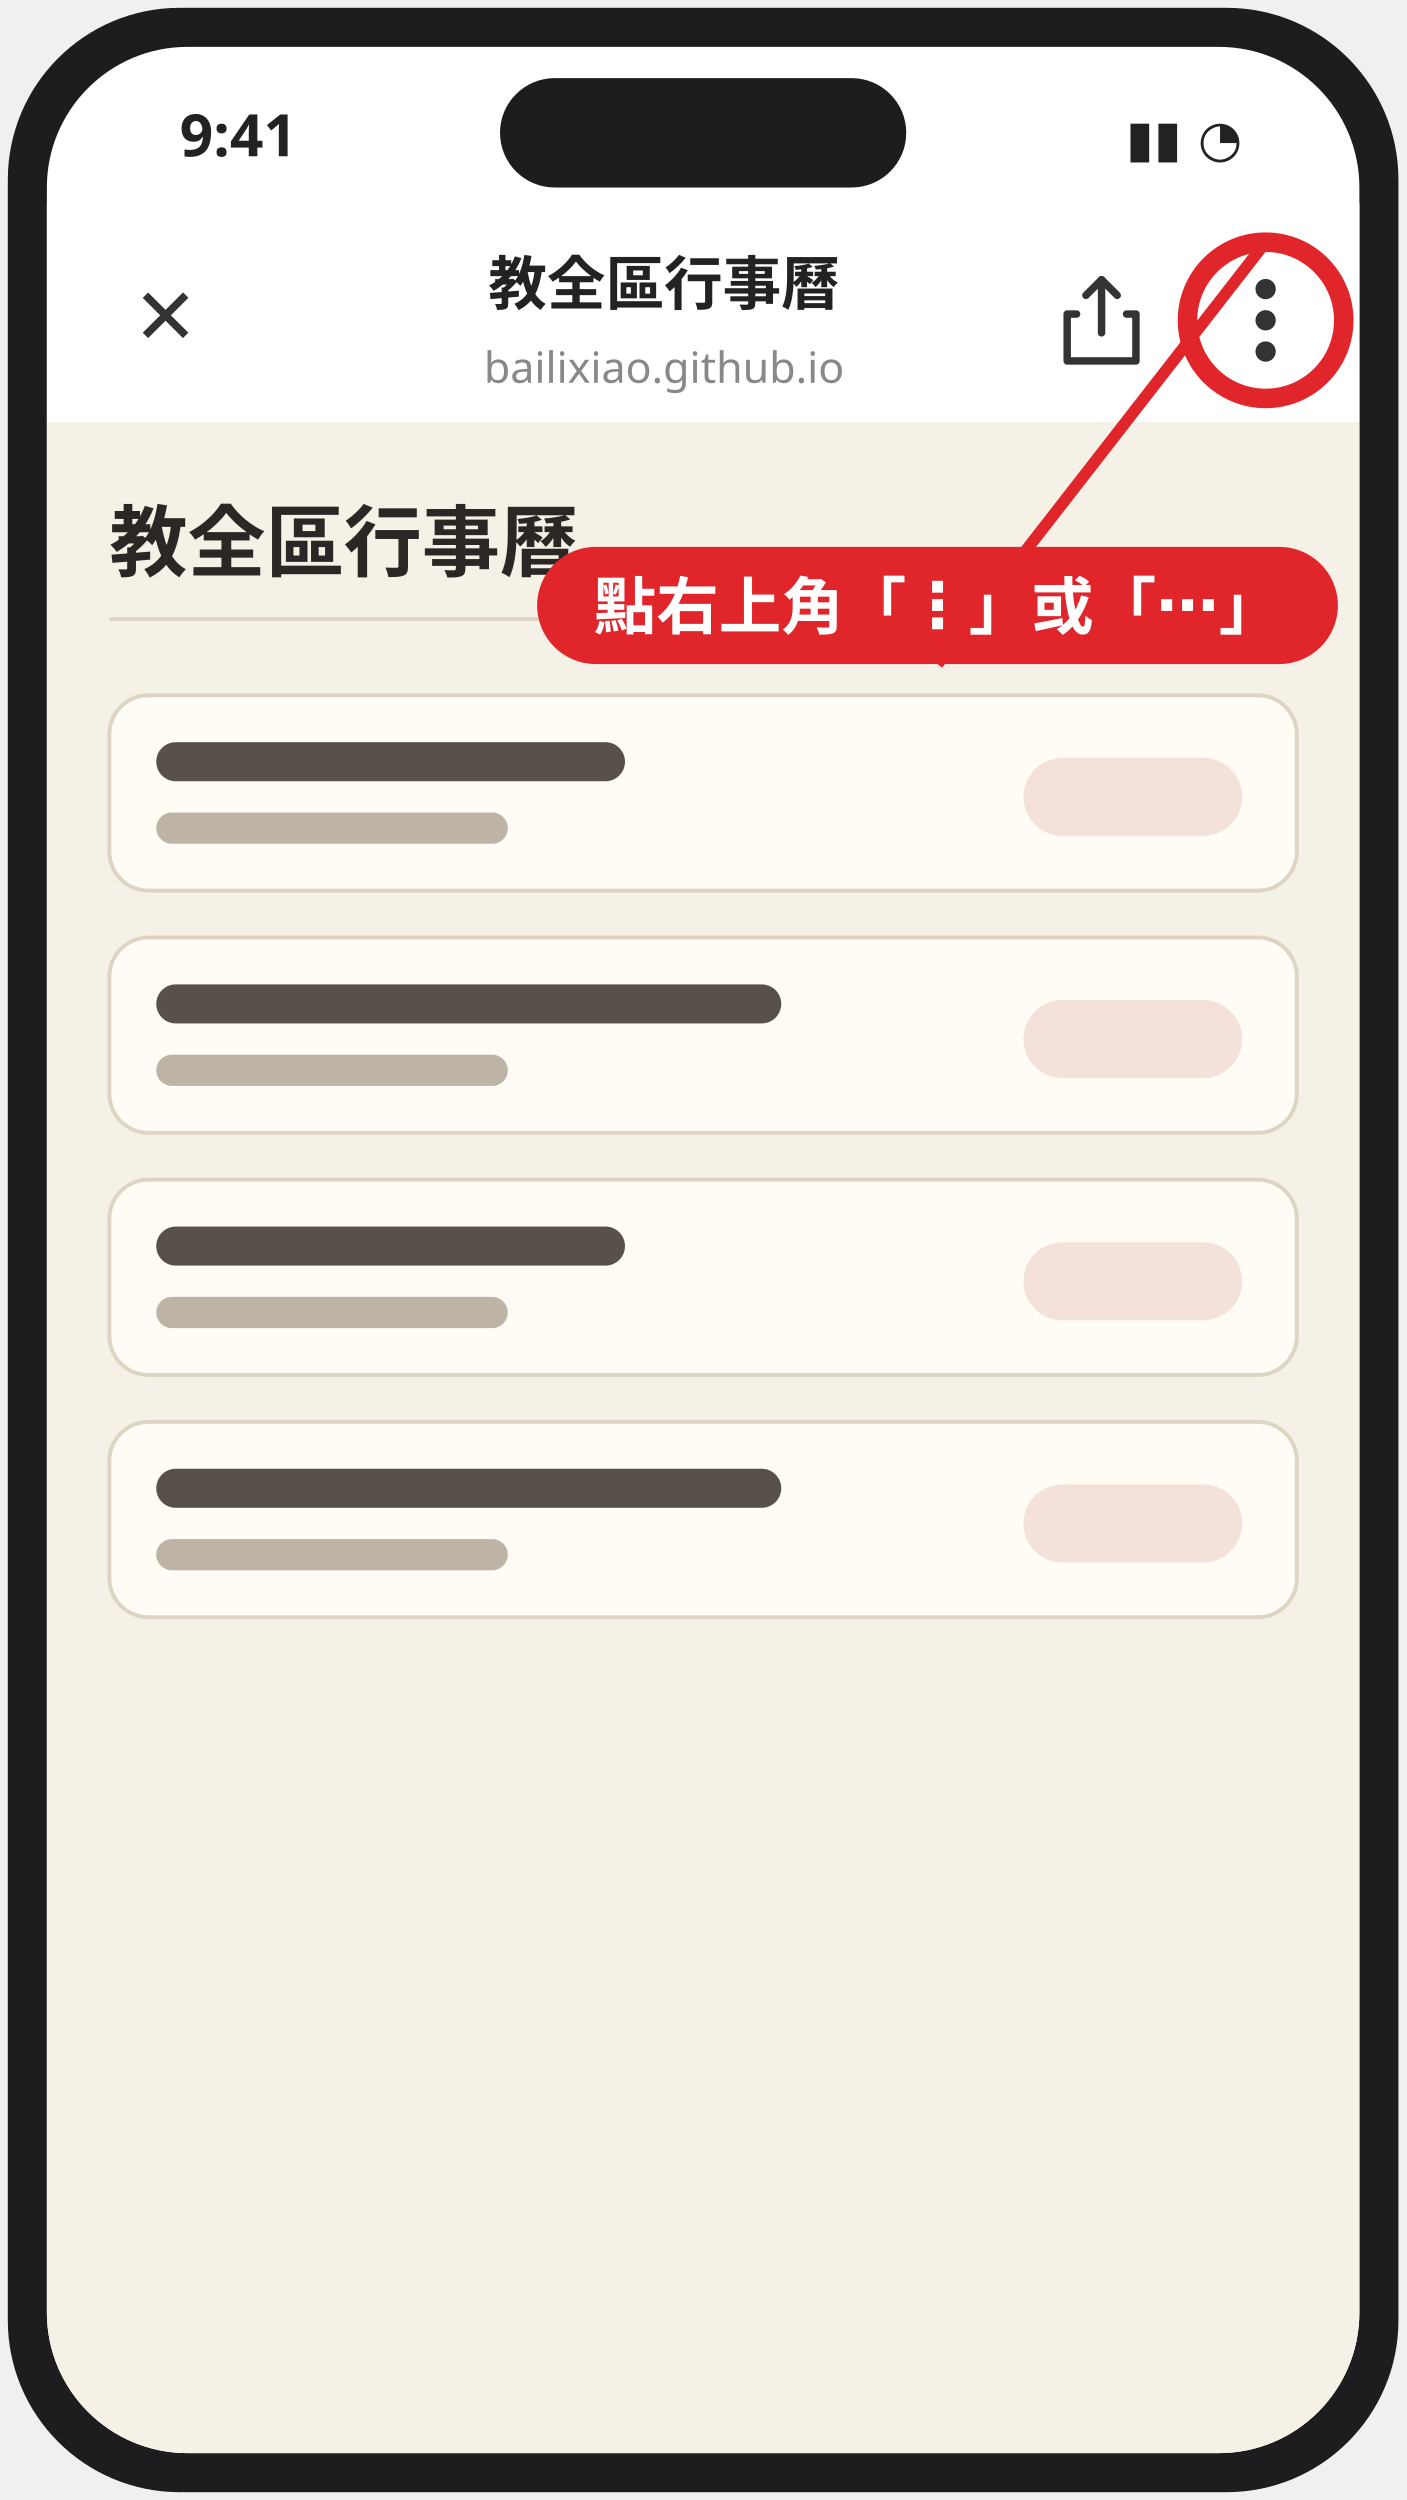
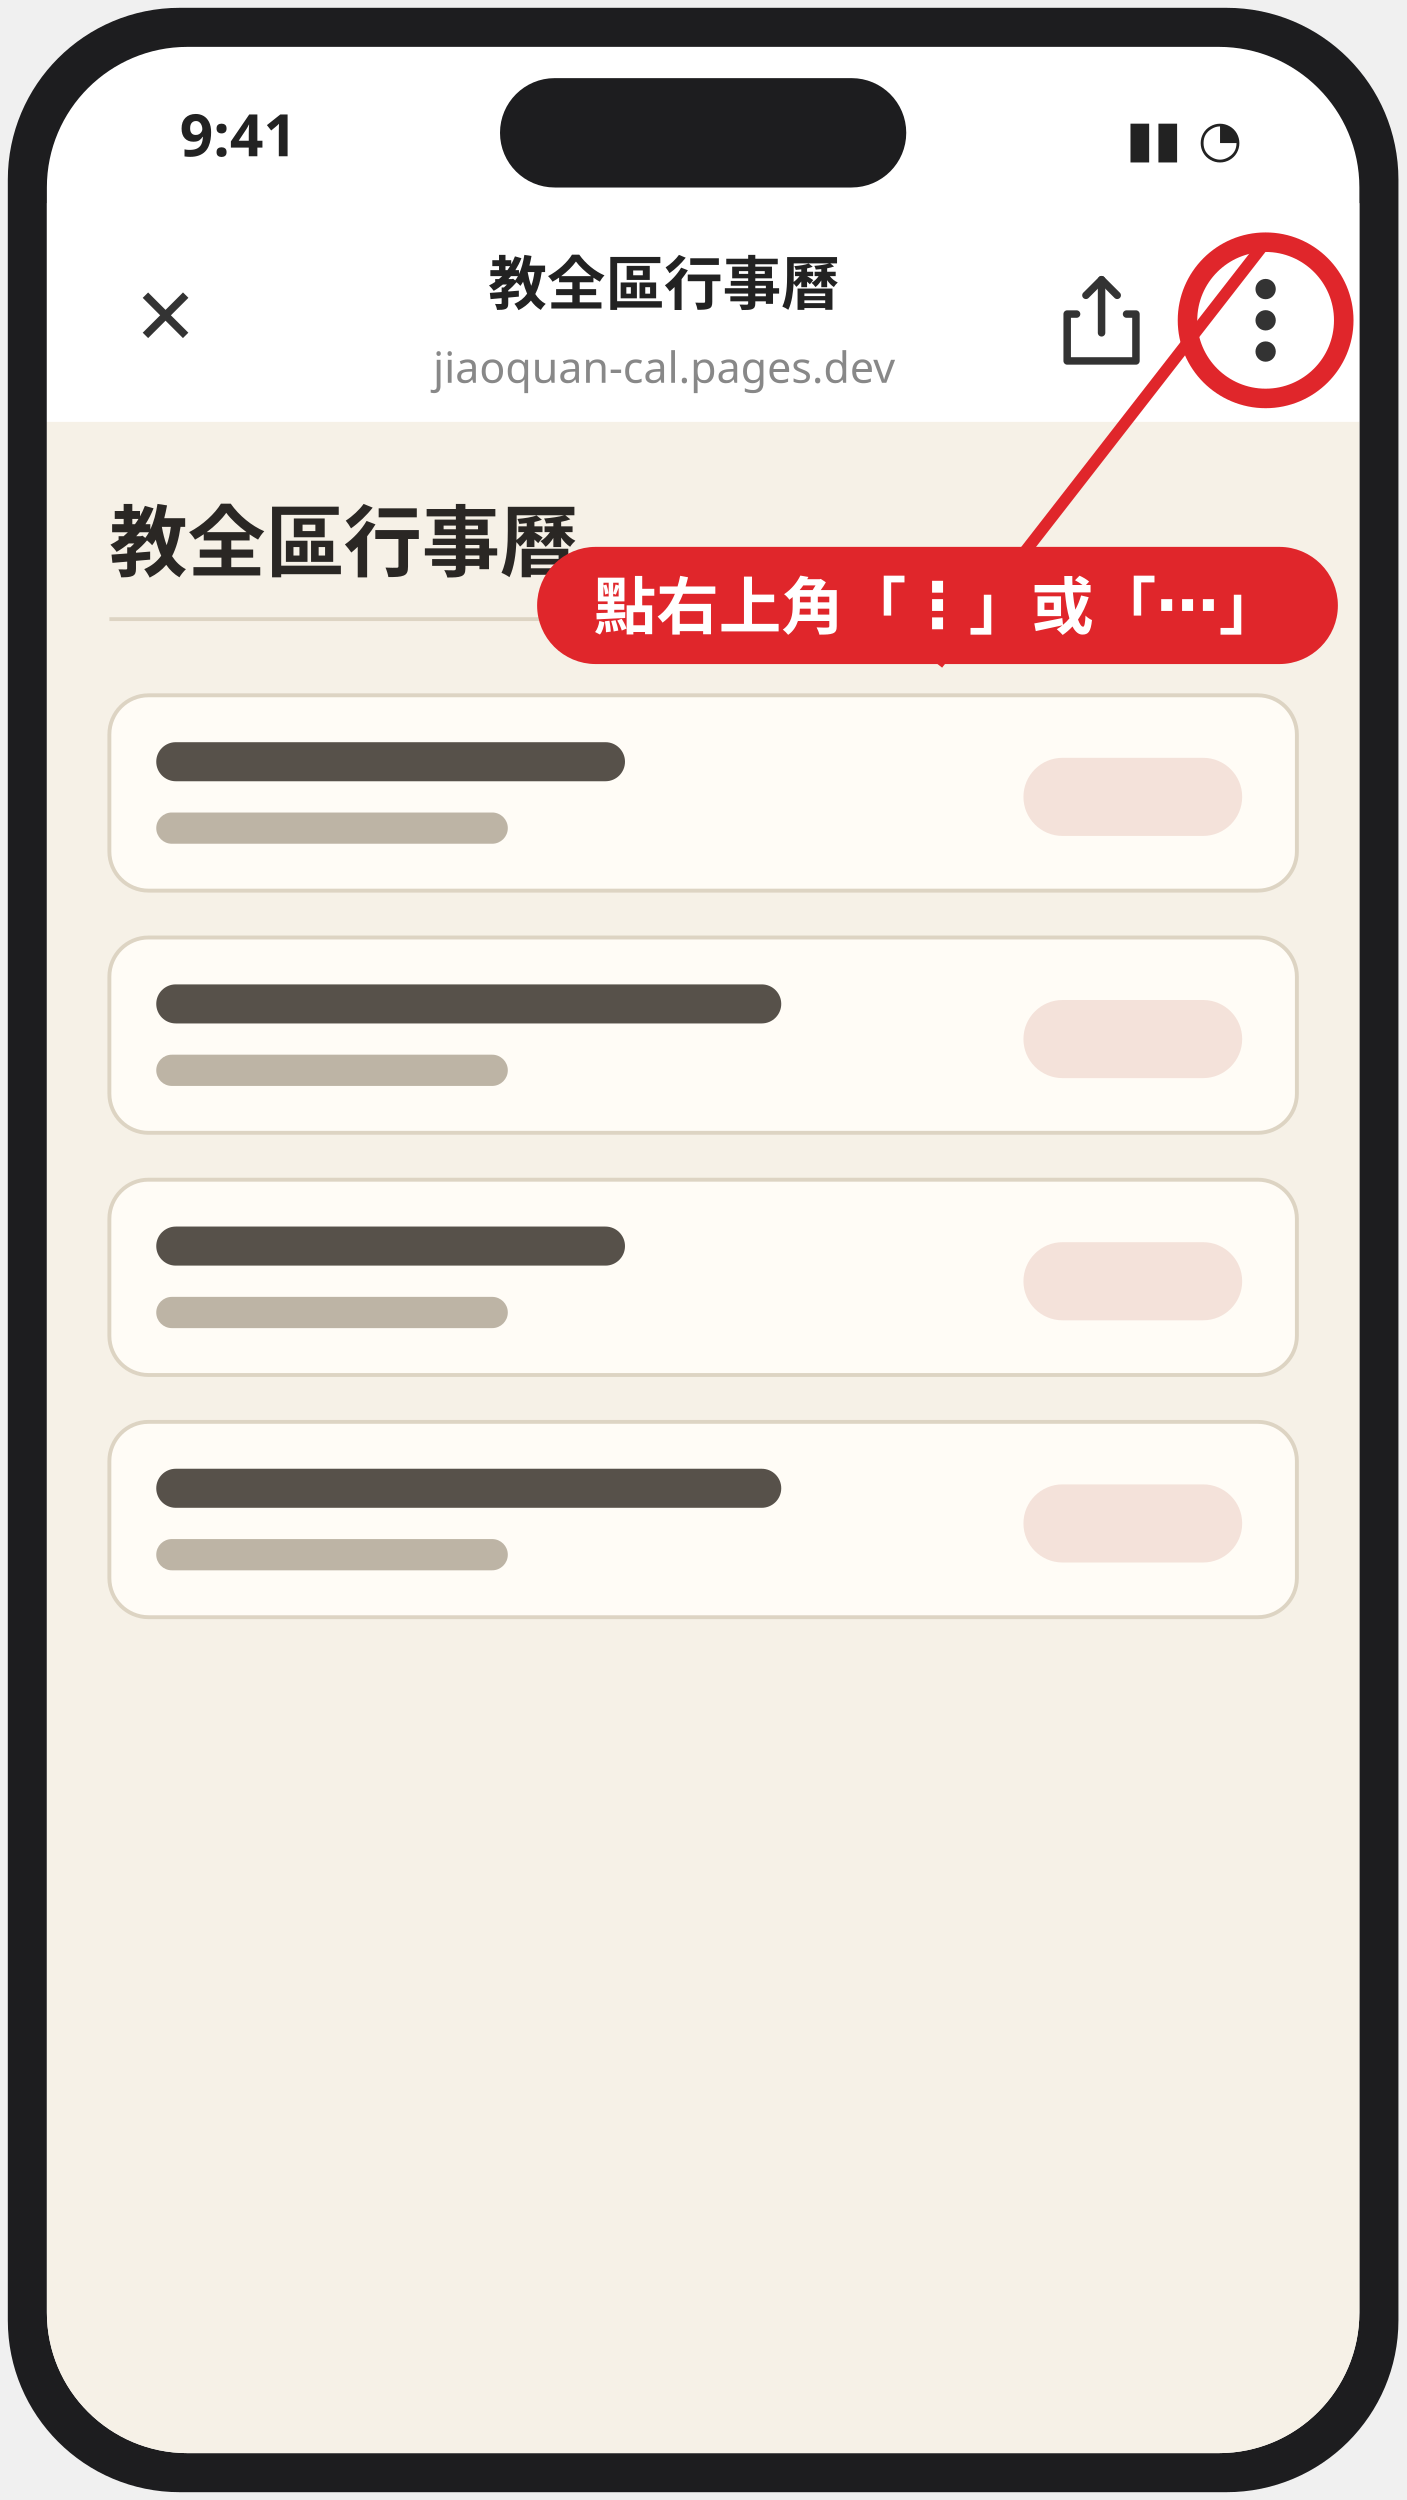
<svg xmlns="http://www.w3.org/2000/svg" viewBox="0 0 360 640" width="360" height="640" font-family="'PingFang TC','Noto Sans TC','Microsoft JhengHei',sans-serif">
  <rect x="2" y="2" width="356" height="636" rx="44" fill="#1d1d1f" />
  <rect x="12" y="12" width="336" height="616" rx="36" fill="#ffffff" />
  <clipPath id="scr">
    <rect x="12" y="12" width="336" height="616" rx="36" />
  </clipPath>
  <g clip-path="url(#scr)">
    <text x="46" y="40" font-size="15" fill="#222" font-weight="700" text-anchor="start">9:41</text>
    <rect x="128" y="20" width="104" height="28" rx="14" fill="#1d1d1f" />
    <text x="318" y="40" font-size="13" fill="#222" text-anchor="end">▮▮ ◔</text>
    <rect x="12" y="52" width="336" height="56" fill="#ffffff" />
    <text x="34" y="88" font-size="20" fill="#333" text-anchor="start">✕</text>
    <text x="170" y="78" font-size="15" fill="#222" font-weight="700" text-anchor="middle">教全區行事曆</text>
-     <text x="170" y="98" font-size="11" fill="#888" text-anchor="middle">bailixiao.github.io</text>
+     <text x="170" y="98" font-size="11" fill="#888" text-anchor="middle">jiaoquan-cal.pages.dev</text>
    <g transform="translate(282,82) scale(0.8)" fill="none" stroke="#333" stroke-width="2.4" stroke-linecap="round" stroke-linejoin="round">
      <path d="M-8 -2 h-3 v15 h22 v-15 h-3" />
      <path d="M0 -13 v17" />
      <path d="M-5 -8 l5 -5 l5 5" />
    </g>
    <circle cx="324" cy="74" r="2.6" fill="#333" />
    <circle cx="324" cy="82" r="2.6" fill="#333" />
    <circle cx="324" cy="90" r="2.6" fill="#333" />
    <rect x="12" y="108" width="336" height="520" fill="#f6f1e7" />
    <text x="28" y="146" font-size="20" fill="#2a2724" font-weight="700" text-anchor="start">教全區行事曆</text>
    <rect x="28" y="158" width="304" height="1" fill="#ddd4c3" />
    <rect x="28" y="178" width="304" height="50" rx="10" fill="#fffcf6" stroke="#ddd4c3" />
    <rect x="40" y="190" width="120" height="10" rx="5" fill="#57514a" />
    <rect x="40" y="208" width="90" height="8" rx="4" fill="#bdb4a5" />
    <rect x="262" y="194" width="56" height="20" rx="10" fill="#f4e2da" />
    <rect x="28" y="240" width="304" height="50" rx="10" fill="#fffcf6" stroke="#ddd4c3" />
    <rect x="40" y="252" width="160" height="10" rx="5" fill="#57514a" />
    <rect x="40" y="270" width="90" height="8" rx="4" fill="#bdb4a5" />
    <rect x="262" y="256" width="56" height="20" rx="10" fill="#f4e2da" />
    <rect x="28" y="302" width="304" height="50" rx="10" fill="#fffcf6" stroke="#ddd4c3" />
    <rect x="40" y="314" width="120" height="10" rx="5" fill="#57514a" />
    <rect x="40" y="332" width="90" height="8" rx="4" fill="#bdb4a5" />
    <rect x="262" y="318" width="56" height="20" rx="10" fill="#f4e2da" />
    <rect x="28" y="364" width="304" height="50" rx="10" fill="#fffcf6" stroke="#ddd4c3" />
    <rect x="40" y="376" width="160" height="10" rx="5" fill="#57514a" />
    <rect x="40" y="394" width="90" height="8" rx="4" fill="#bdb4a5" />
    <rect x="262" y="380" width="56" height="20" rx="10" fill="#f4e2da" />
    <circle cx="324" cy="82" r="20" fill="none" stroke="#e0262b" stroke-width="5" />
    <line x1="240" y1="170" x2="324" y2="62" stroke="#e0262b" stroke-width="3" />
    <rect x="137.5" y="140" width="205" height="30" rx="15" fill="#e0262b" />
    <text x="240" y="161" font-size="16" fill="#fff" font-weight="700" text-anchor="middle">點右上角「⋮」或「⋯」</text>
  </g>
</svg>
